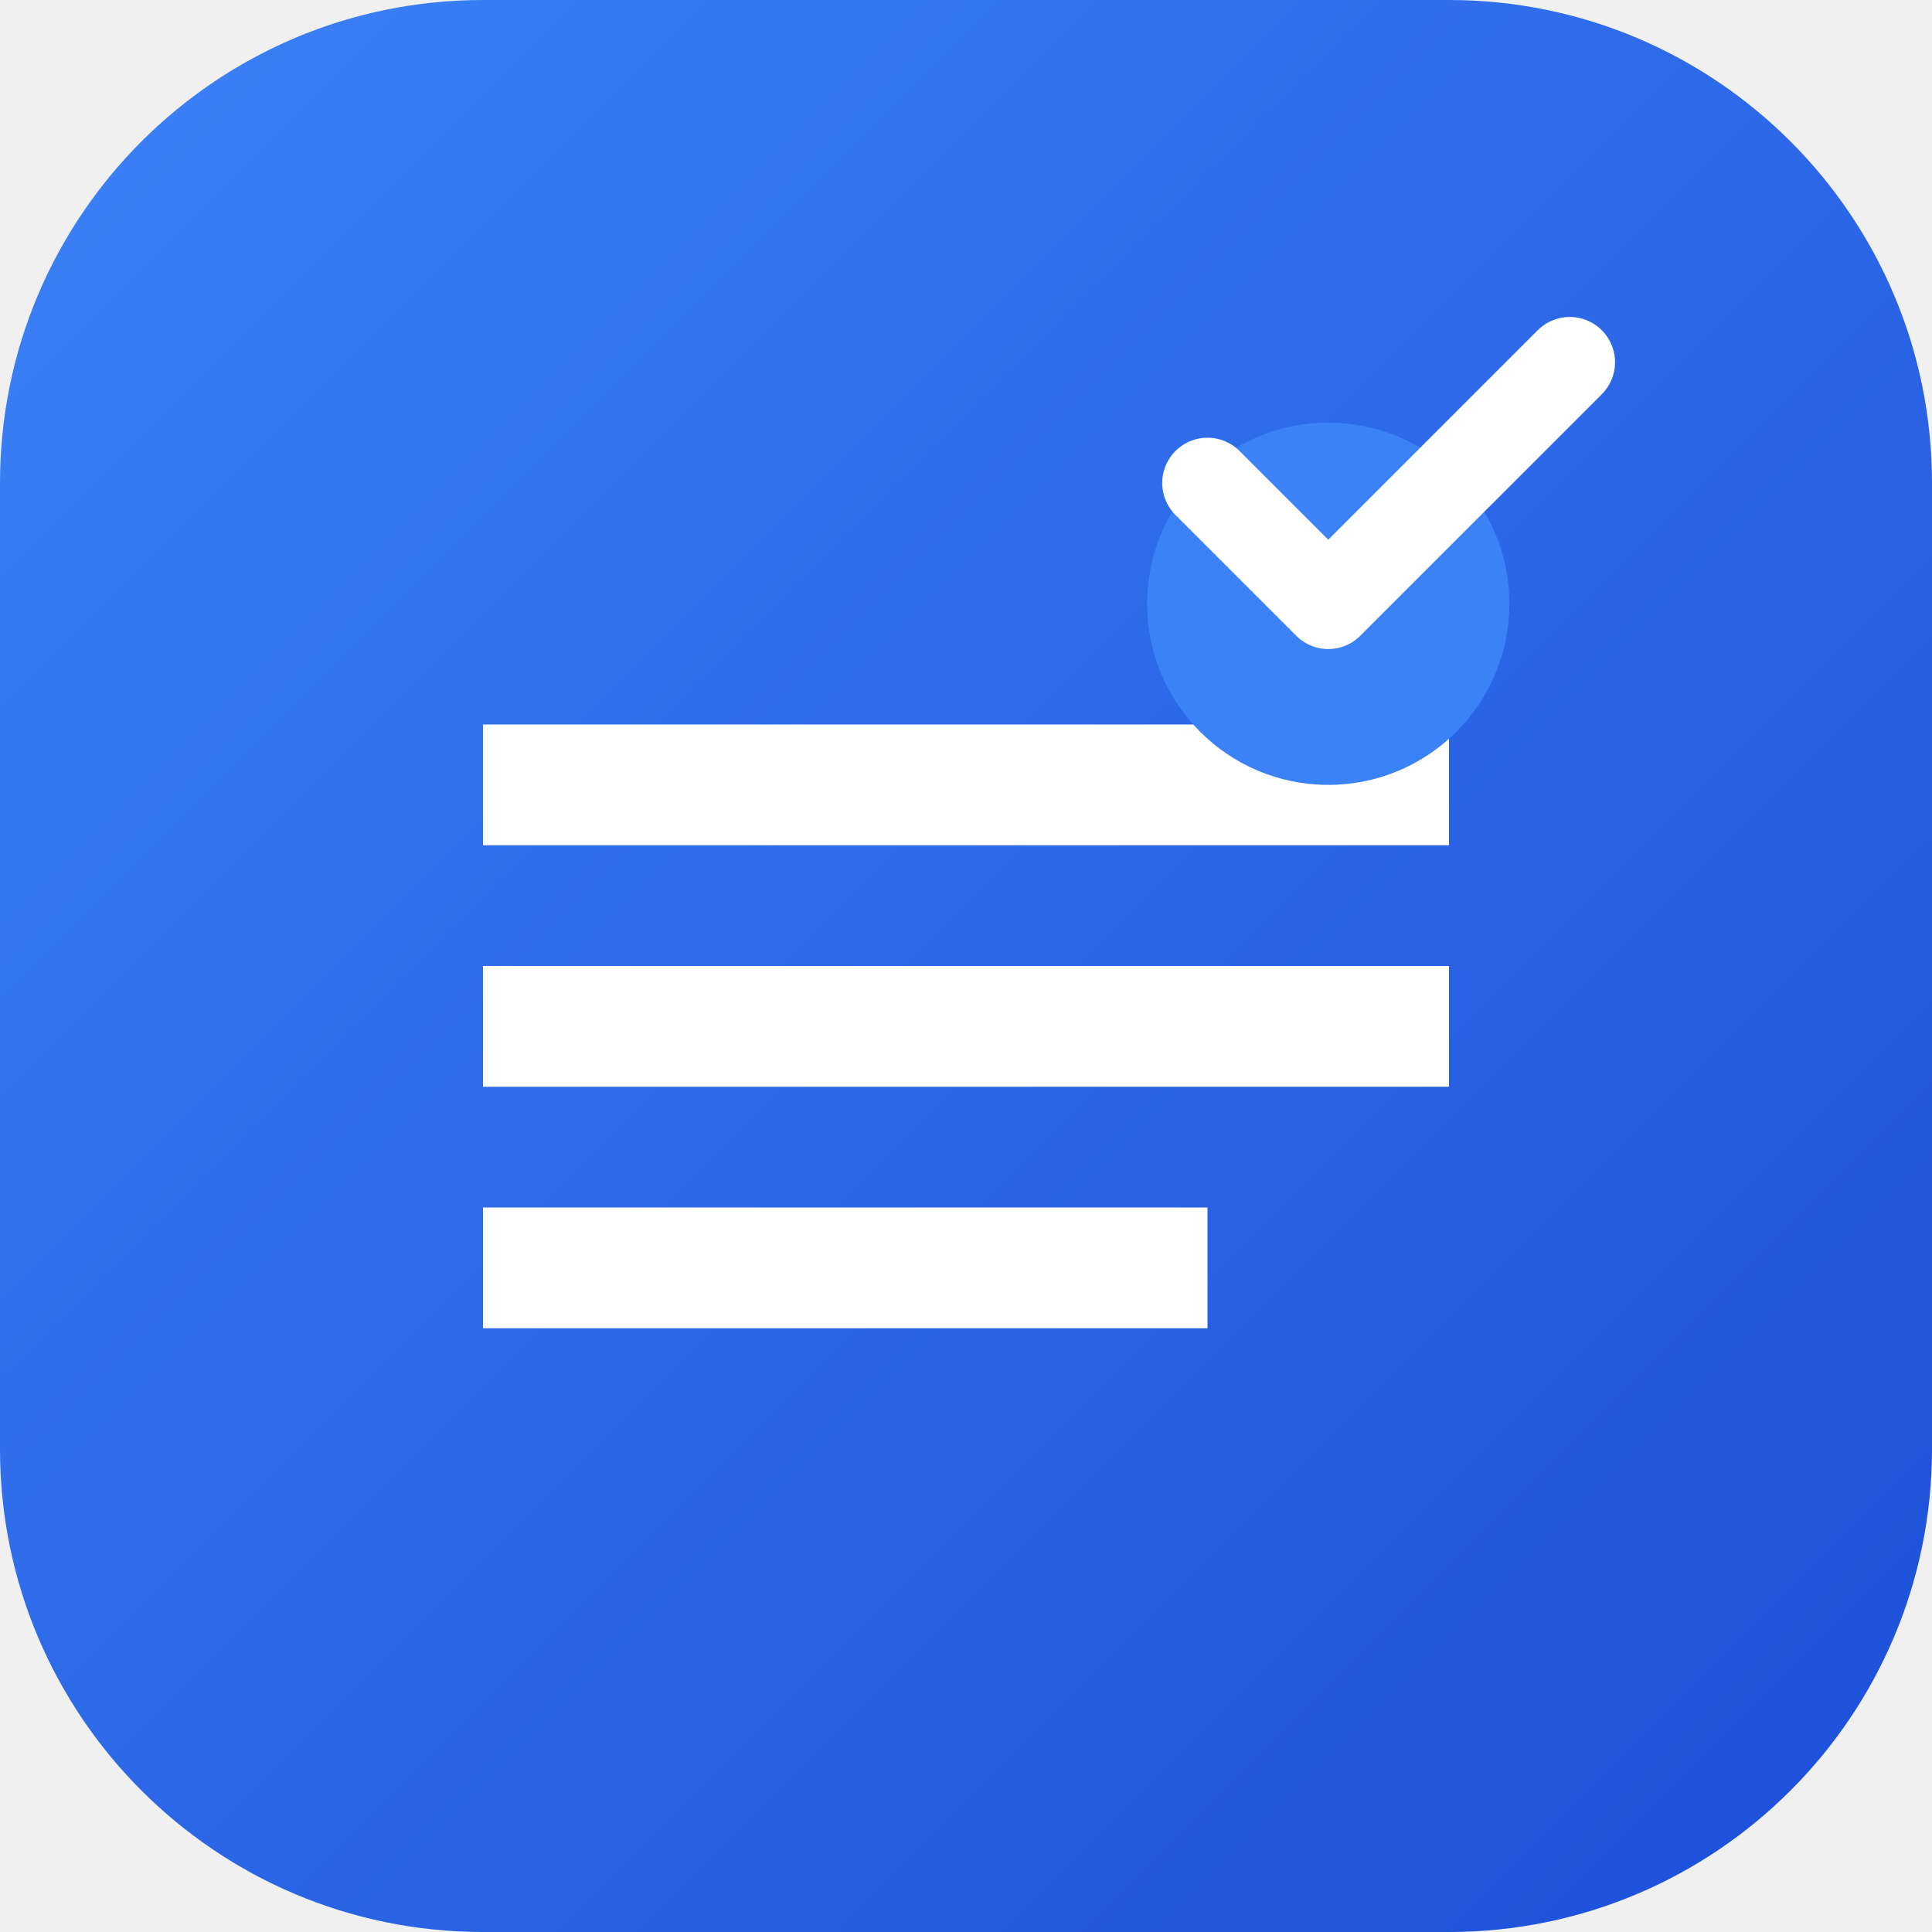
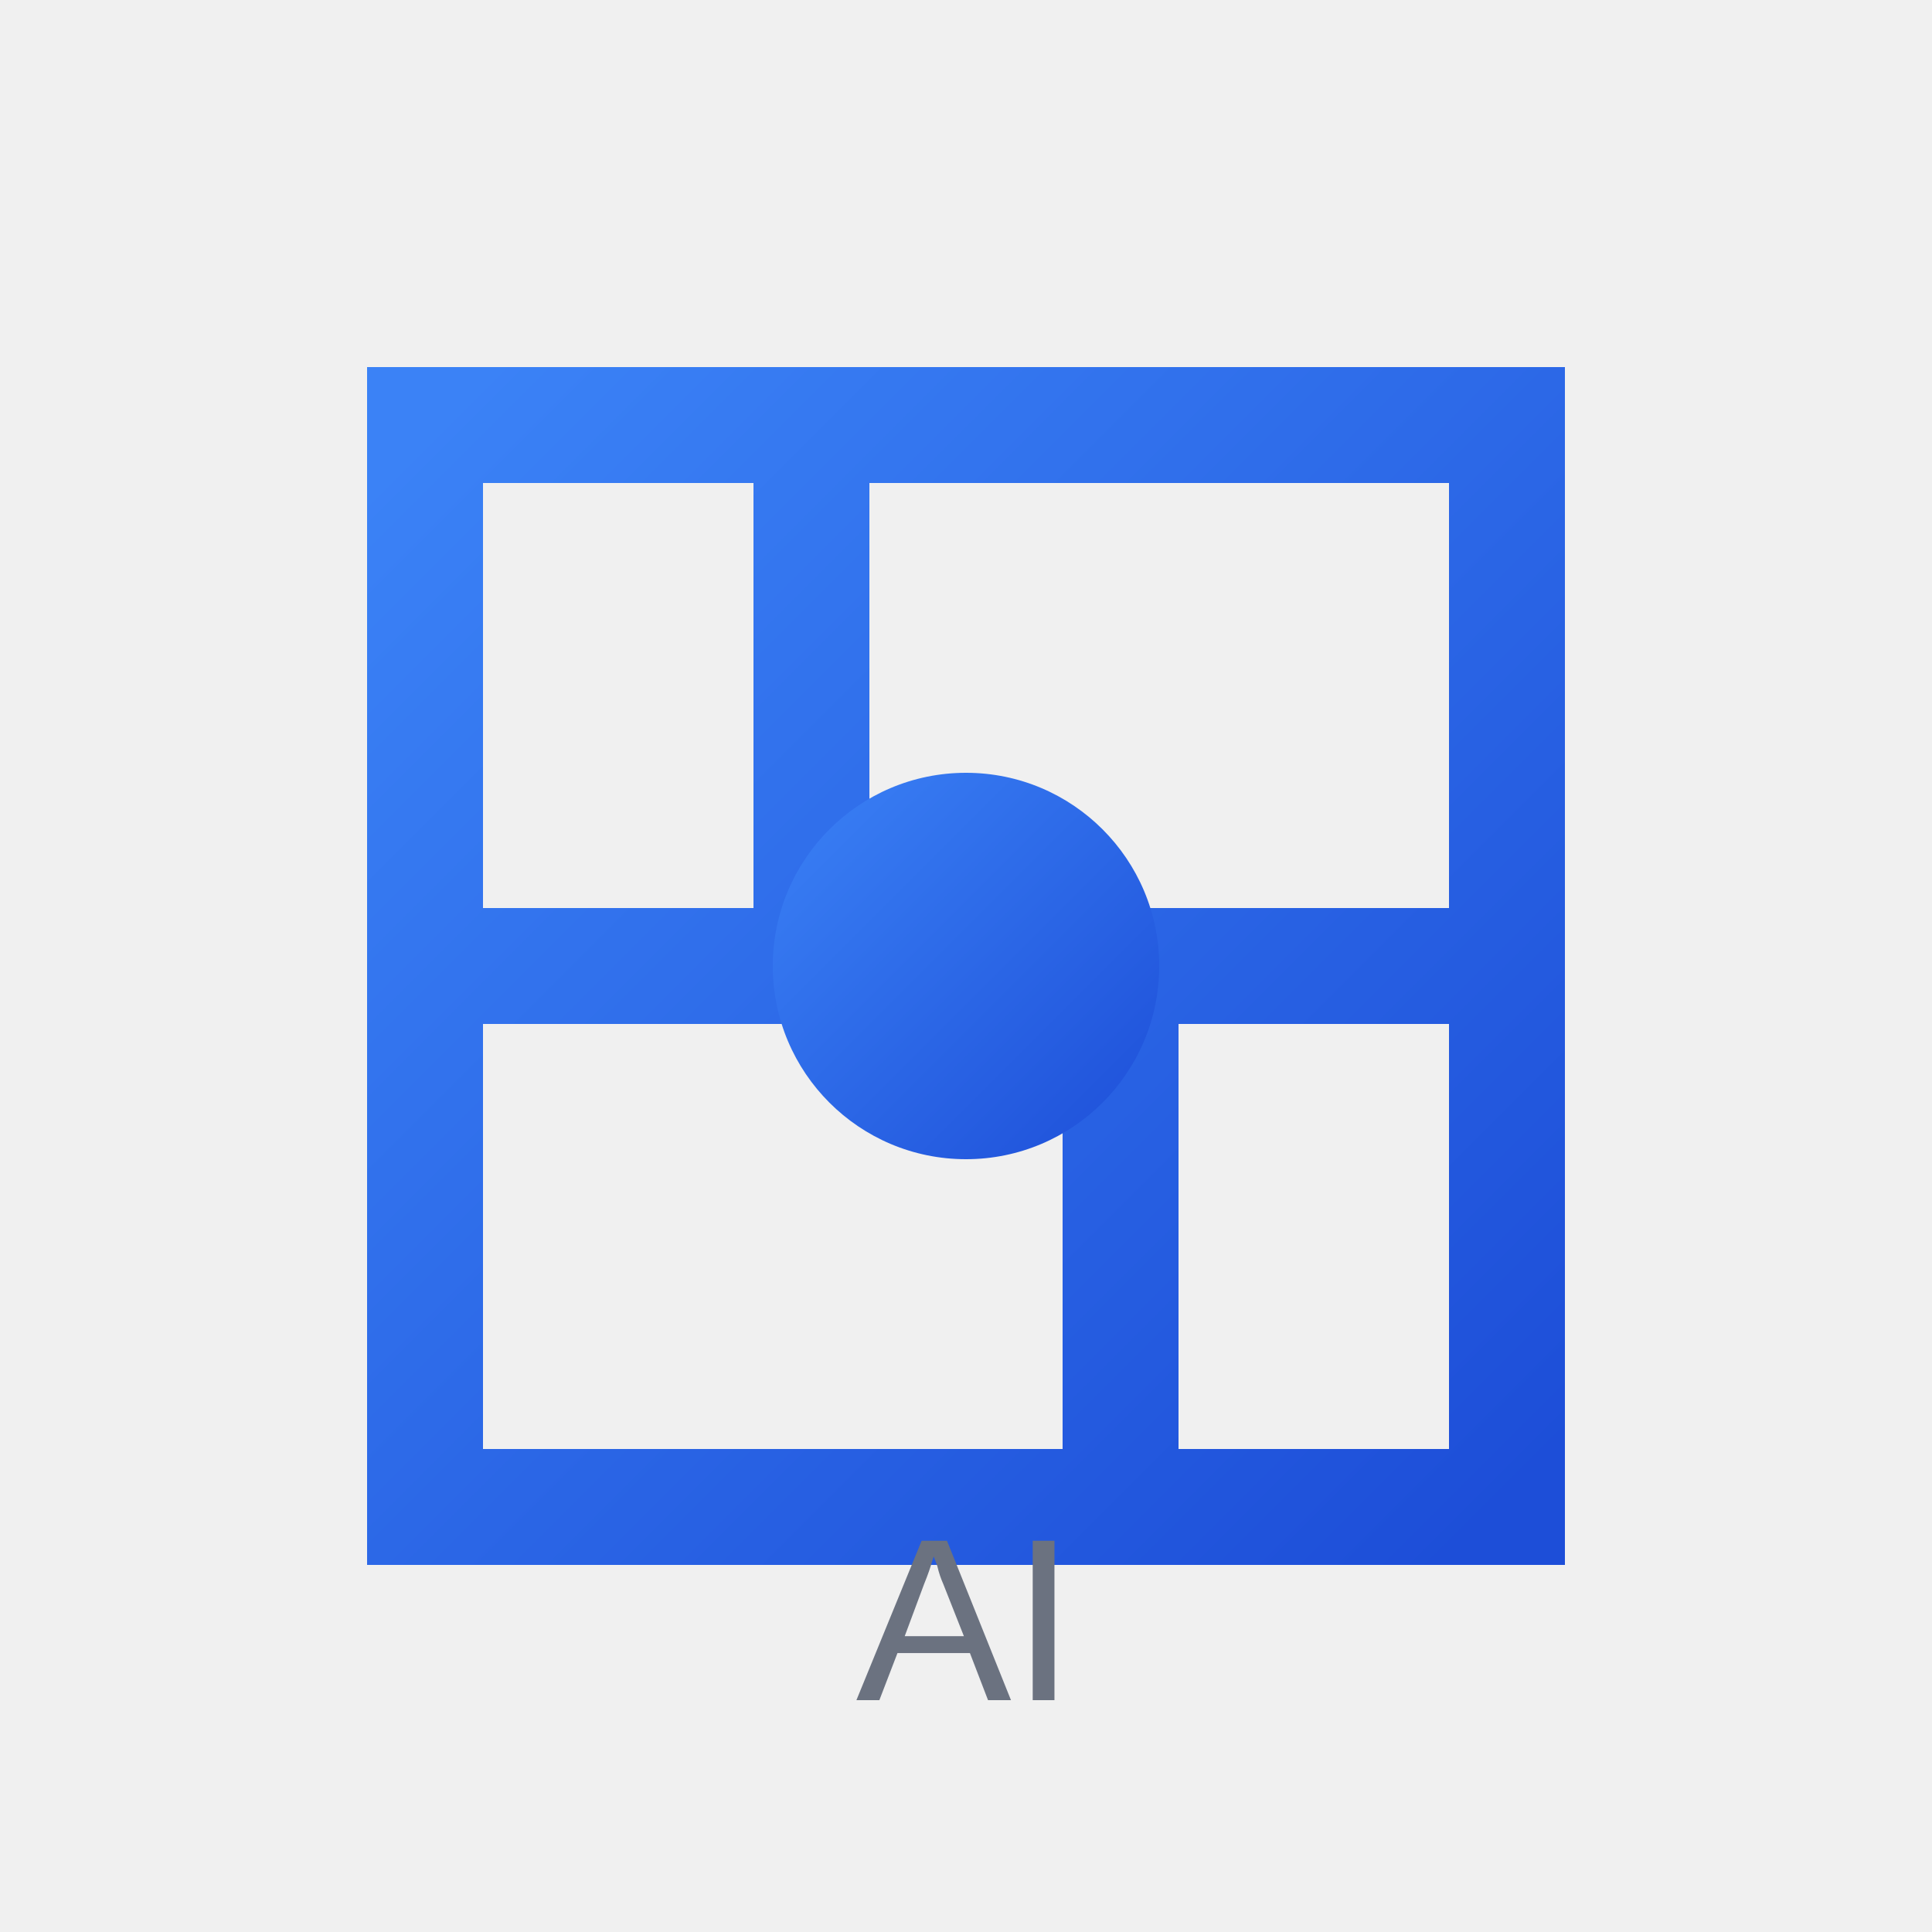
- <svg xmlns="http://www.w3.org/2000/svg" width="32" height="32" viewBox="0 0 32 32" fill="none">
-   <rect width="32" height="32" rx="8" fill="url(#gradient)" />
-   <path d="M8 12h16v2H8v-2zm0 4h16v2H8v-2zm0 4h12v2H8v-2z" fill="white" />
-   <circle cx="22" cy="10" r="3" fill="#3B82F6" />
-   <path d="M20 8l2 2 4-4" stroke="white" stroke-width="1.5" stroke-linecap="round" stroke-linejoin="round" />
+ <svg xmlns="http://www.w3.org/2000/svg" width="200" height="200" viewBox="0 0 25 25" fill="none">
  <defs>
-     <linearGradient id="gradient" x1="0" y1="0" x2="32" y2="32" gradientUnits="userSpaceOnUse">
-       <stop stop-color="#3B82F6" />
-       <stop offset="1" stop-color="#1D4ED8" />
+     <linearGradient id="gradient" x1="0%" y1="0%" x2="100%" y2="100%">
+       <stop offset="0%" style="stop-color:#3B82F6;stop-opacity:1" />
+       <stop offset="100%" style="stop-color:#1D4ED8;stop-opacity:1" />
    </linearGradient>
  </defs>
+   <path d="M14.5 19.5V12.5M10.5 12.5V5.5M5.5 12.5H19.5M5.5 19.5H19.5V5.5H5.5V19.5Z" stroke="url(#gradient)" stroke-width="1.5" fill="none" />
+   <circle cx="12.5" cy="12.5" r="2.5" fill="url(#gradient)" />
+   <text x="12.5" y="22" text-anchor="middle" font-family="Arial, sans-serif" font-size="3" fill="#6B7280">AI</text>
</svg>
